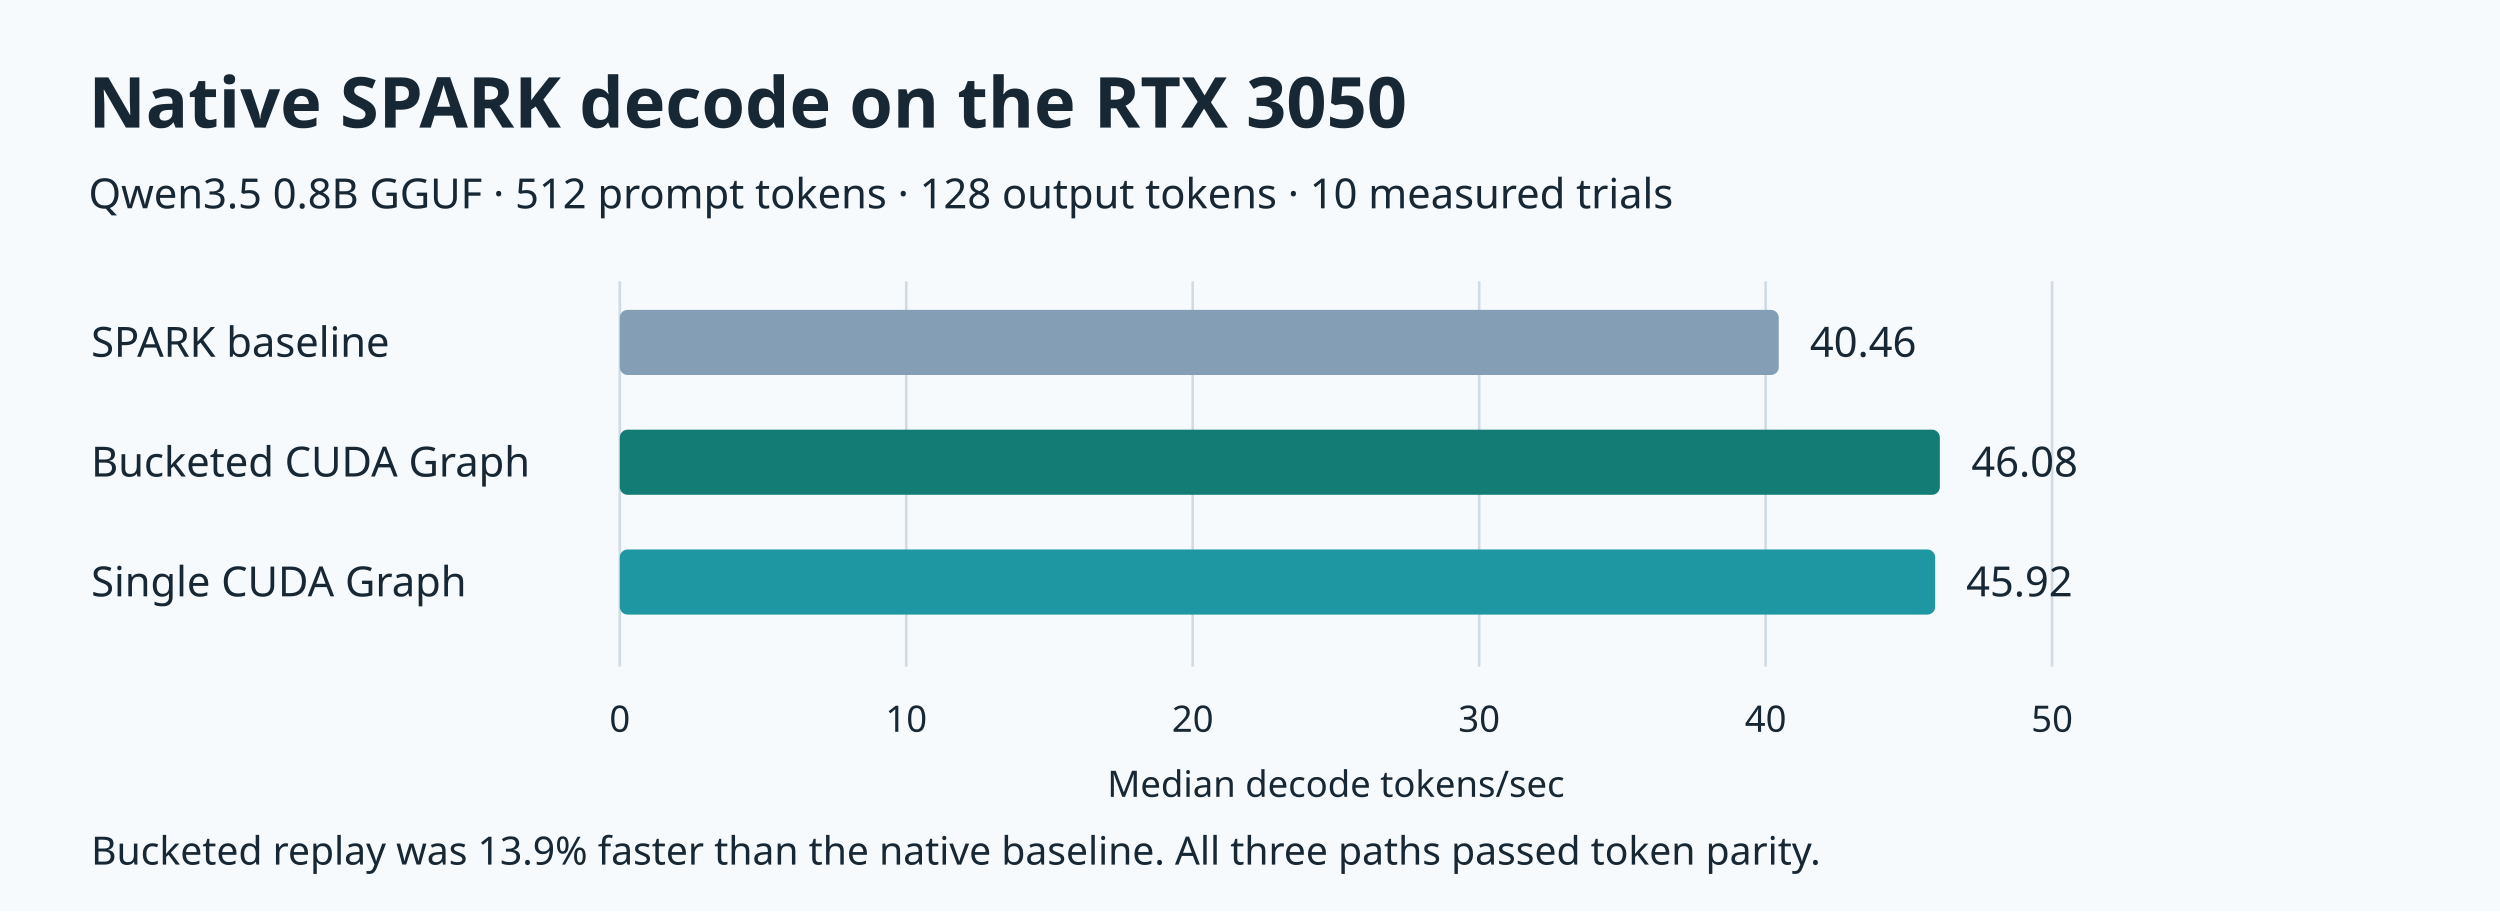
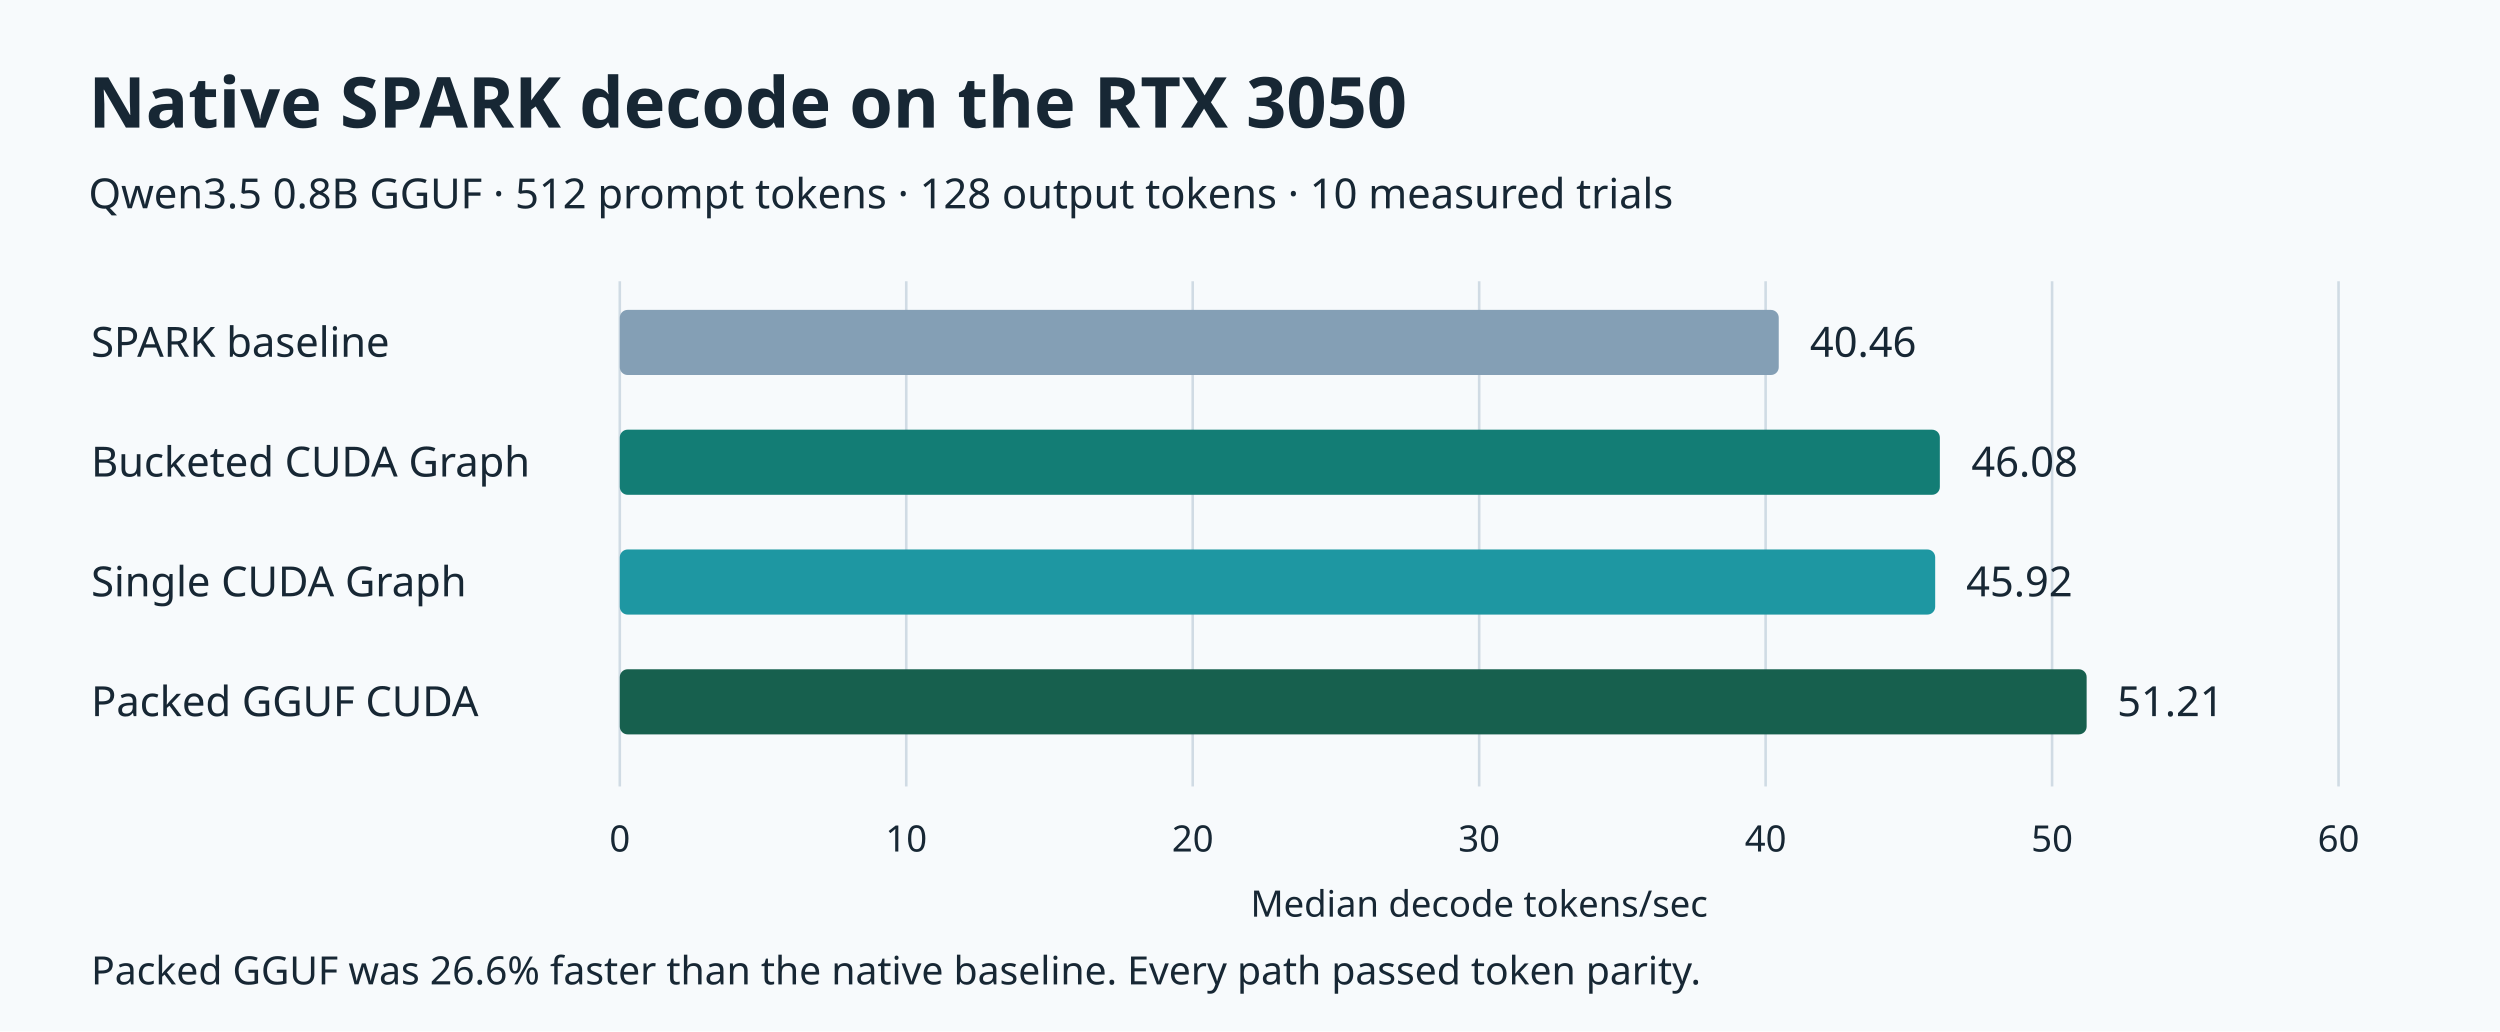
- <svg xmlns="http://www.w3.org/2000/svg" width="960" height="350" viewBox="0 0 960 350" role="img" aria-labelledby="title">
-   <rect width="960" height="350" fill="#f7fafc" />
+ <svg xmlns="http://www.w3.org/2000/svg" width="960" height="396" viewBox="0 0 960 396" role="img" aria-labelledby="title">
+   <rect width="960" height="396" fill="#f7fafc" />
  <g font-family="Segoe UI,sans-serif" fill="#172734">
    <text x="34" y="49" font-size="27" font-weight="700">Native SPARK decode on the RTX 3050</text>
    <text x="34" y="80" font-size="16">Qwen3.5 0.8B GGUF · 512 prompt tokens · 128 output tokens · 10 measured trials</text>
    <g stroke="#d0dbe4">
-       <path d="M238 108v148m110-148v148m110-148v148m110-148v148m110-148v148m110-148v148" />
+       <path d="M238 108v194m110-194v194m110-194v194m110-194v194m110-194v194m110-194v194m110-194v194" />
    </g>
    <rect x="238" y="119" width="445.04" height="25" rx="3" fill="#849fb5" />
    <rect x="238" y="165" width="506.90" height="25" rx="3" fill="#137d75" />
    <rect x="238" y="211" width="505.11" height="25" rx="3" fill="#1e97a2" />
+     <rect x="238" y="257" width="563.27" height="25" rx="3" fill="#17604e" />
    <g font-size="16">
      <text x="35" y="137">SPARK baseline</text>
      <text x="695" y="137">40.46</text>
      <text x="35" y="183">Bucketed CUDA Graph</text>
      <text x="757" y="183">46.08</text>
      <text x="35" y="229">Single CUDA Graph</text>
      <text x="755" y="229">45.92</text>
+       <text x="35" y="275">Packed GGUF CUDA</text>
+       <text x="813" y="275">51.21</text>
    </g>
    <g font-size="14" text-anchor="middle">
-       <text x="238" y="281">0</text>
-       <text x="348" y="281">10</text>
-       <text x="458" y="281">20</text>
-       <text x="568" y="281">30</text>
-       <text x="678" y="281">40</text>
-       <text x="788" y="281">50</text>
-       <text x="513" y="306">Median decode tokens/sec</text>
+       <text x="238" y="327">0</text>
+       <text x="348" y="327">10</text>
+       <text x="458" y="327">20</text>
+       <text x="568" y="327">30</text>
+       <text x="678" y="327">40</text>
+       <text x="788" y="327">50</text>
+       <text x="898" y="327">60</text>
+       <text x="568" y="352">Median decode tokens/sec</text>
    </g>
-     <text x="35" y="332" font-size="15">Bucketed replay was 13.9% faster than the native baseline. All three paths passed token parity.</text>
+     <text x="35" y="378" font-size="15">Packed GGUF was 26.6% faster than the native baseline. Every path passed token parity.</text>
  </g>
</svg>
